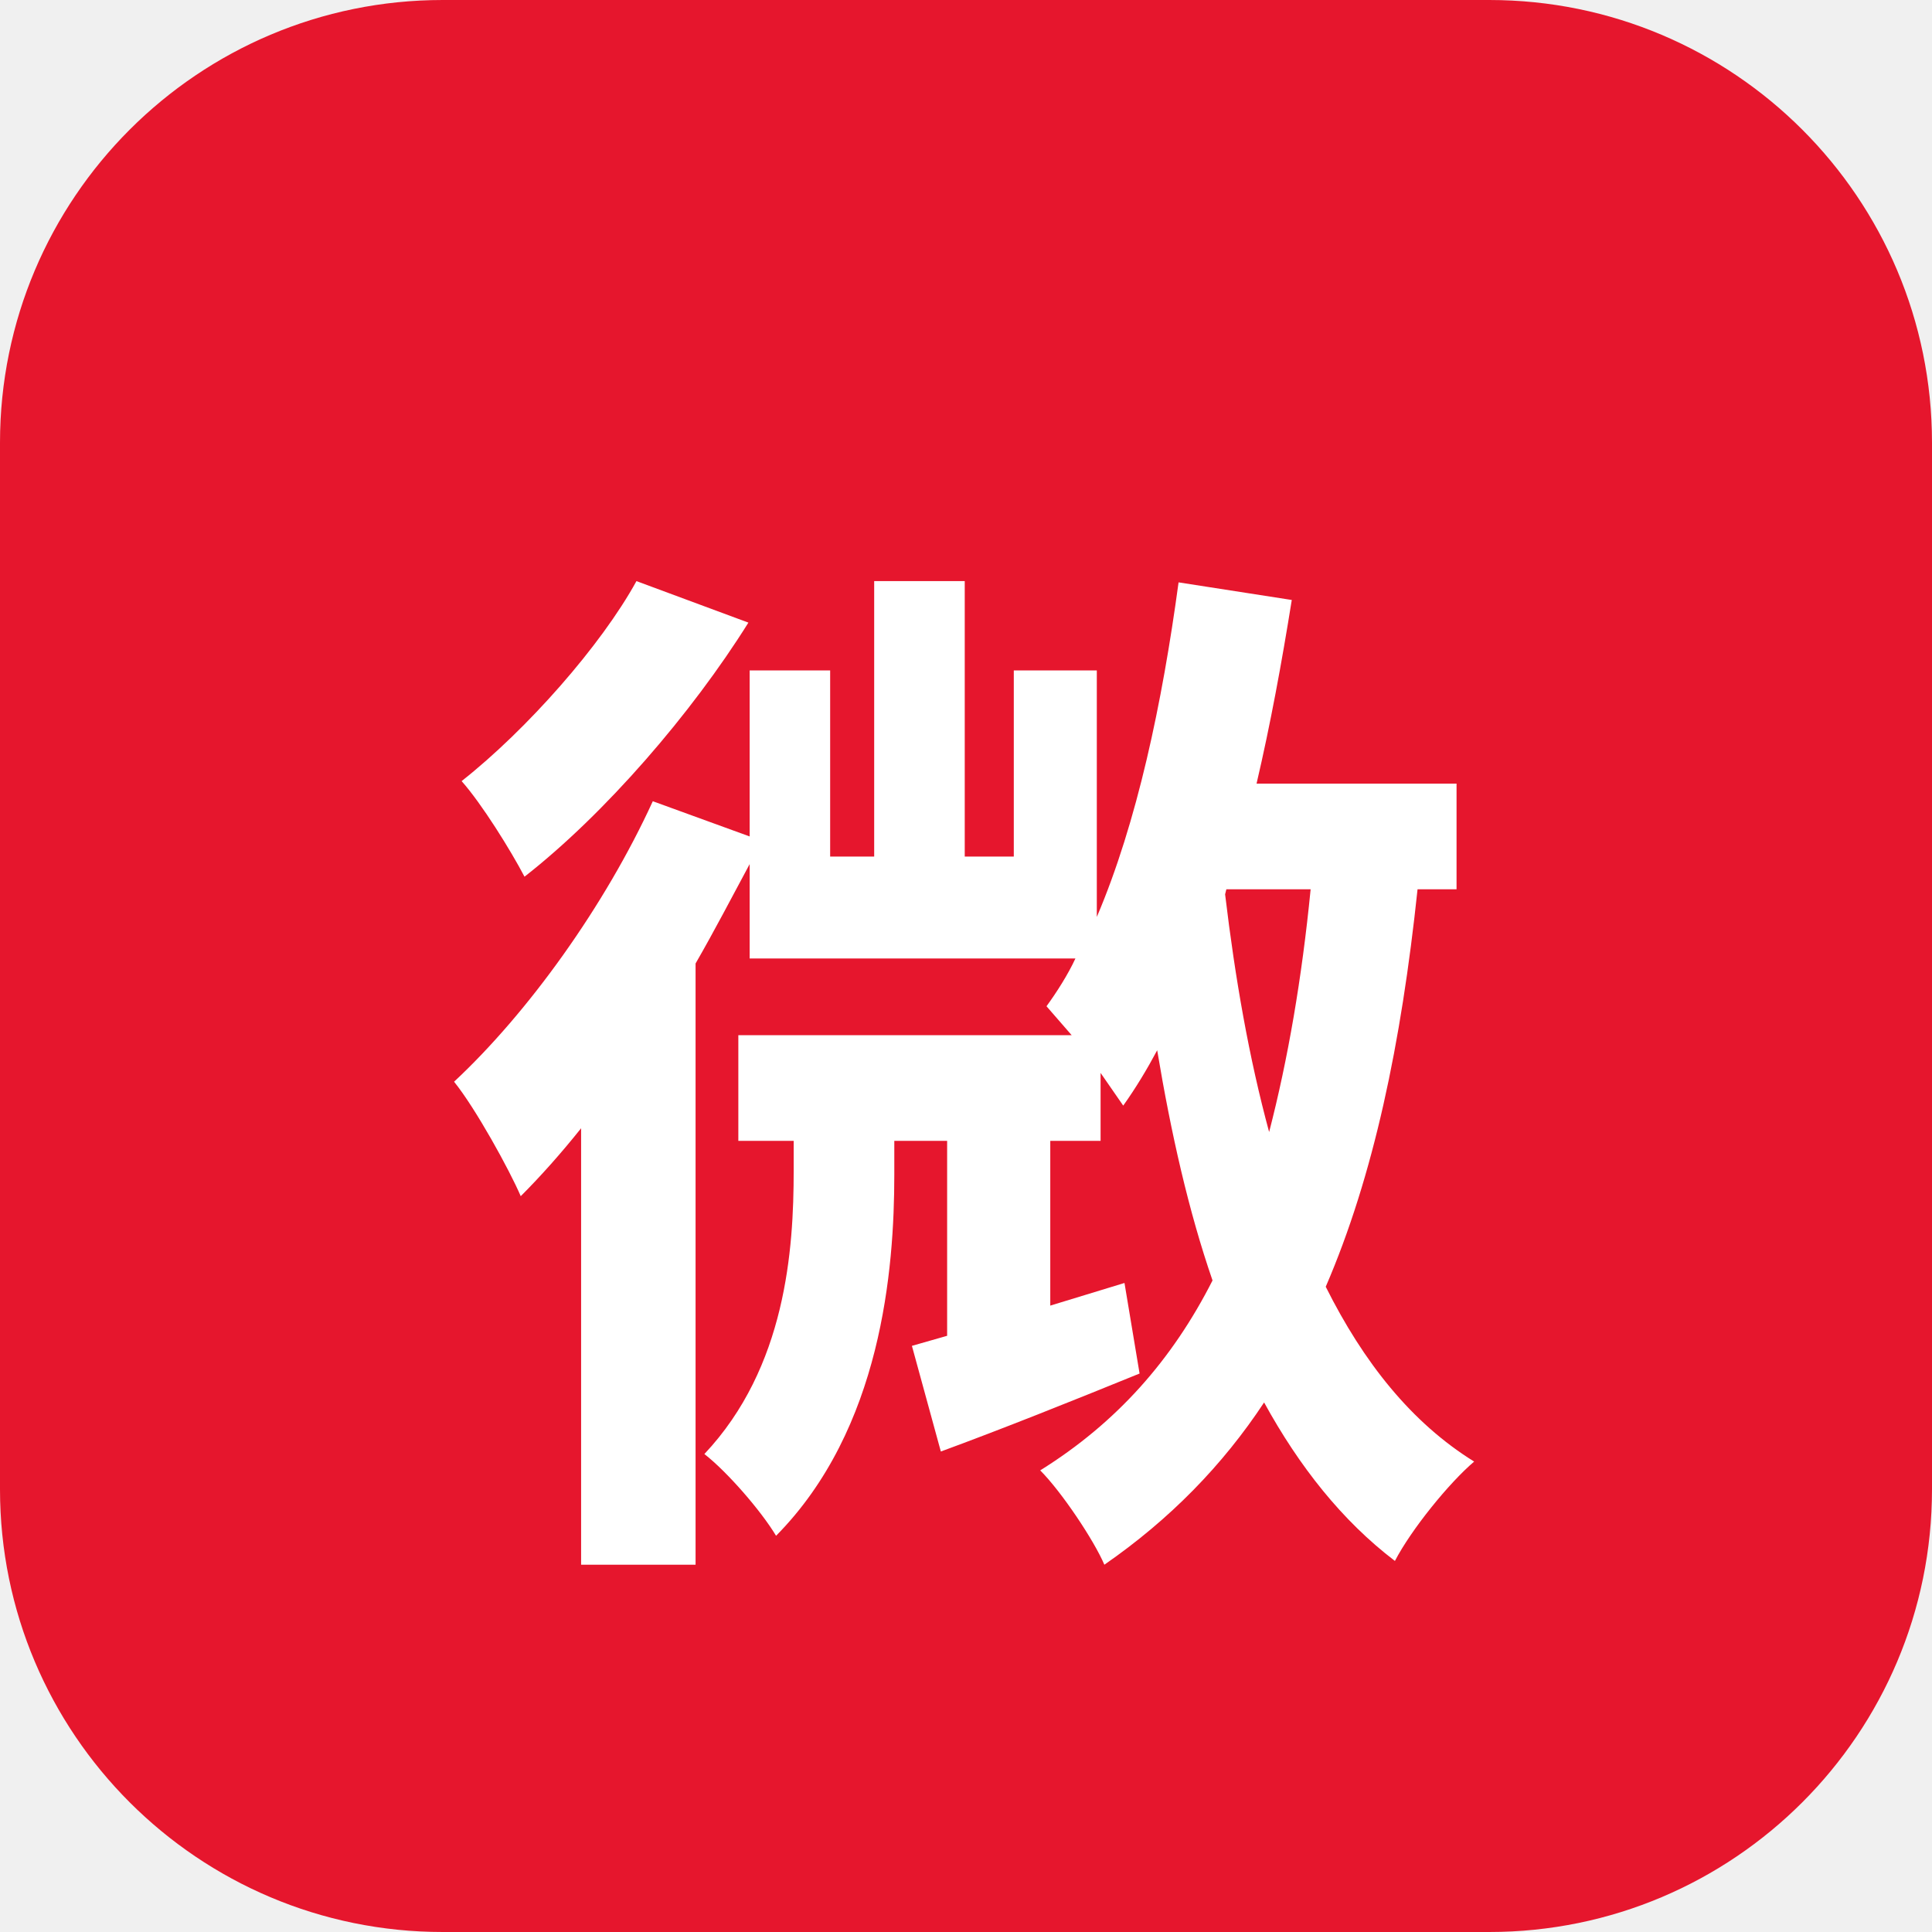
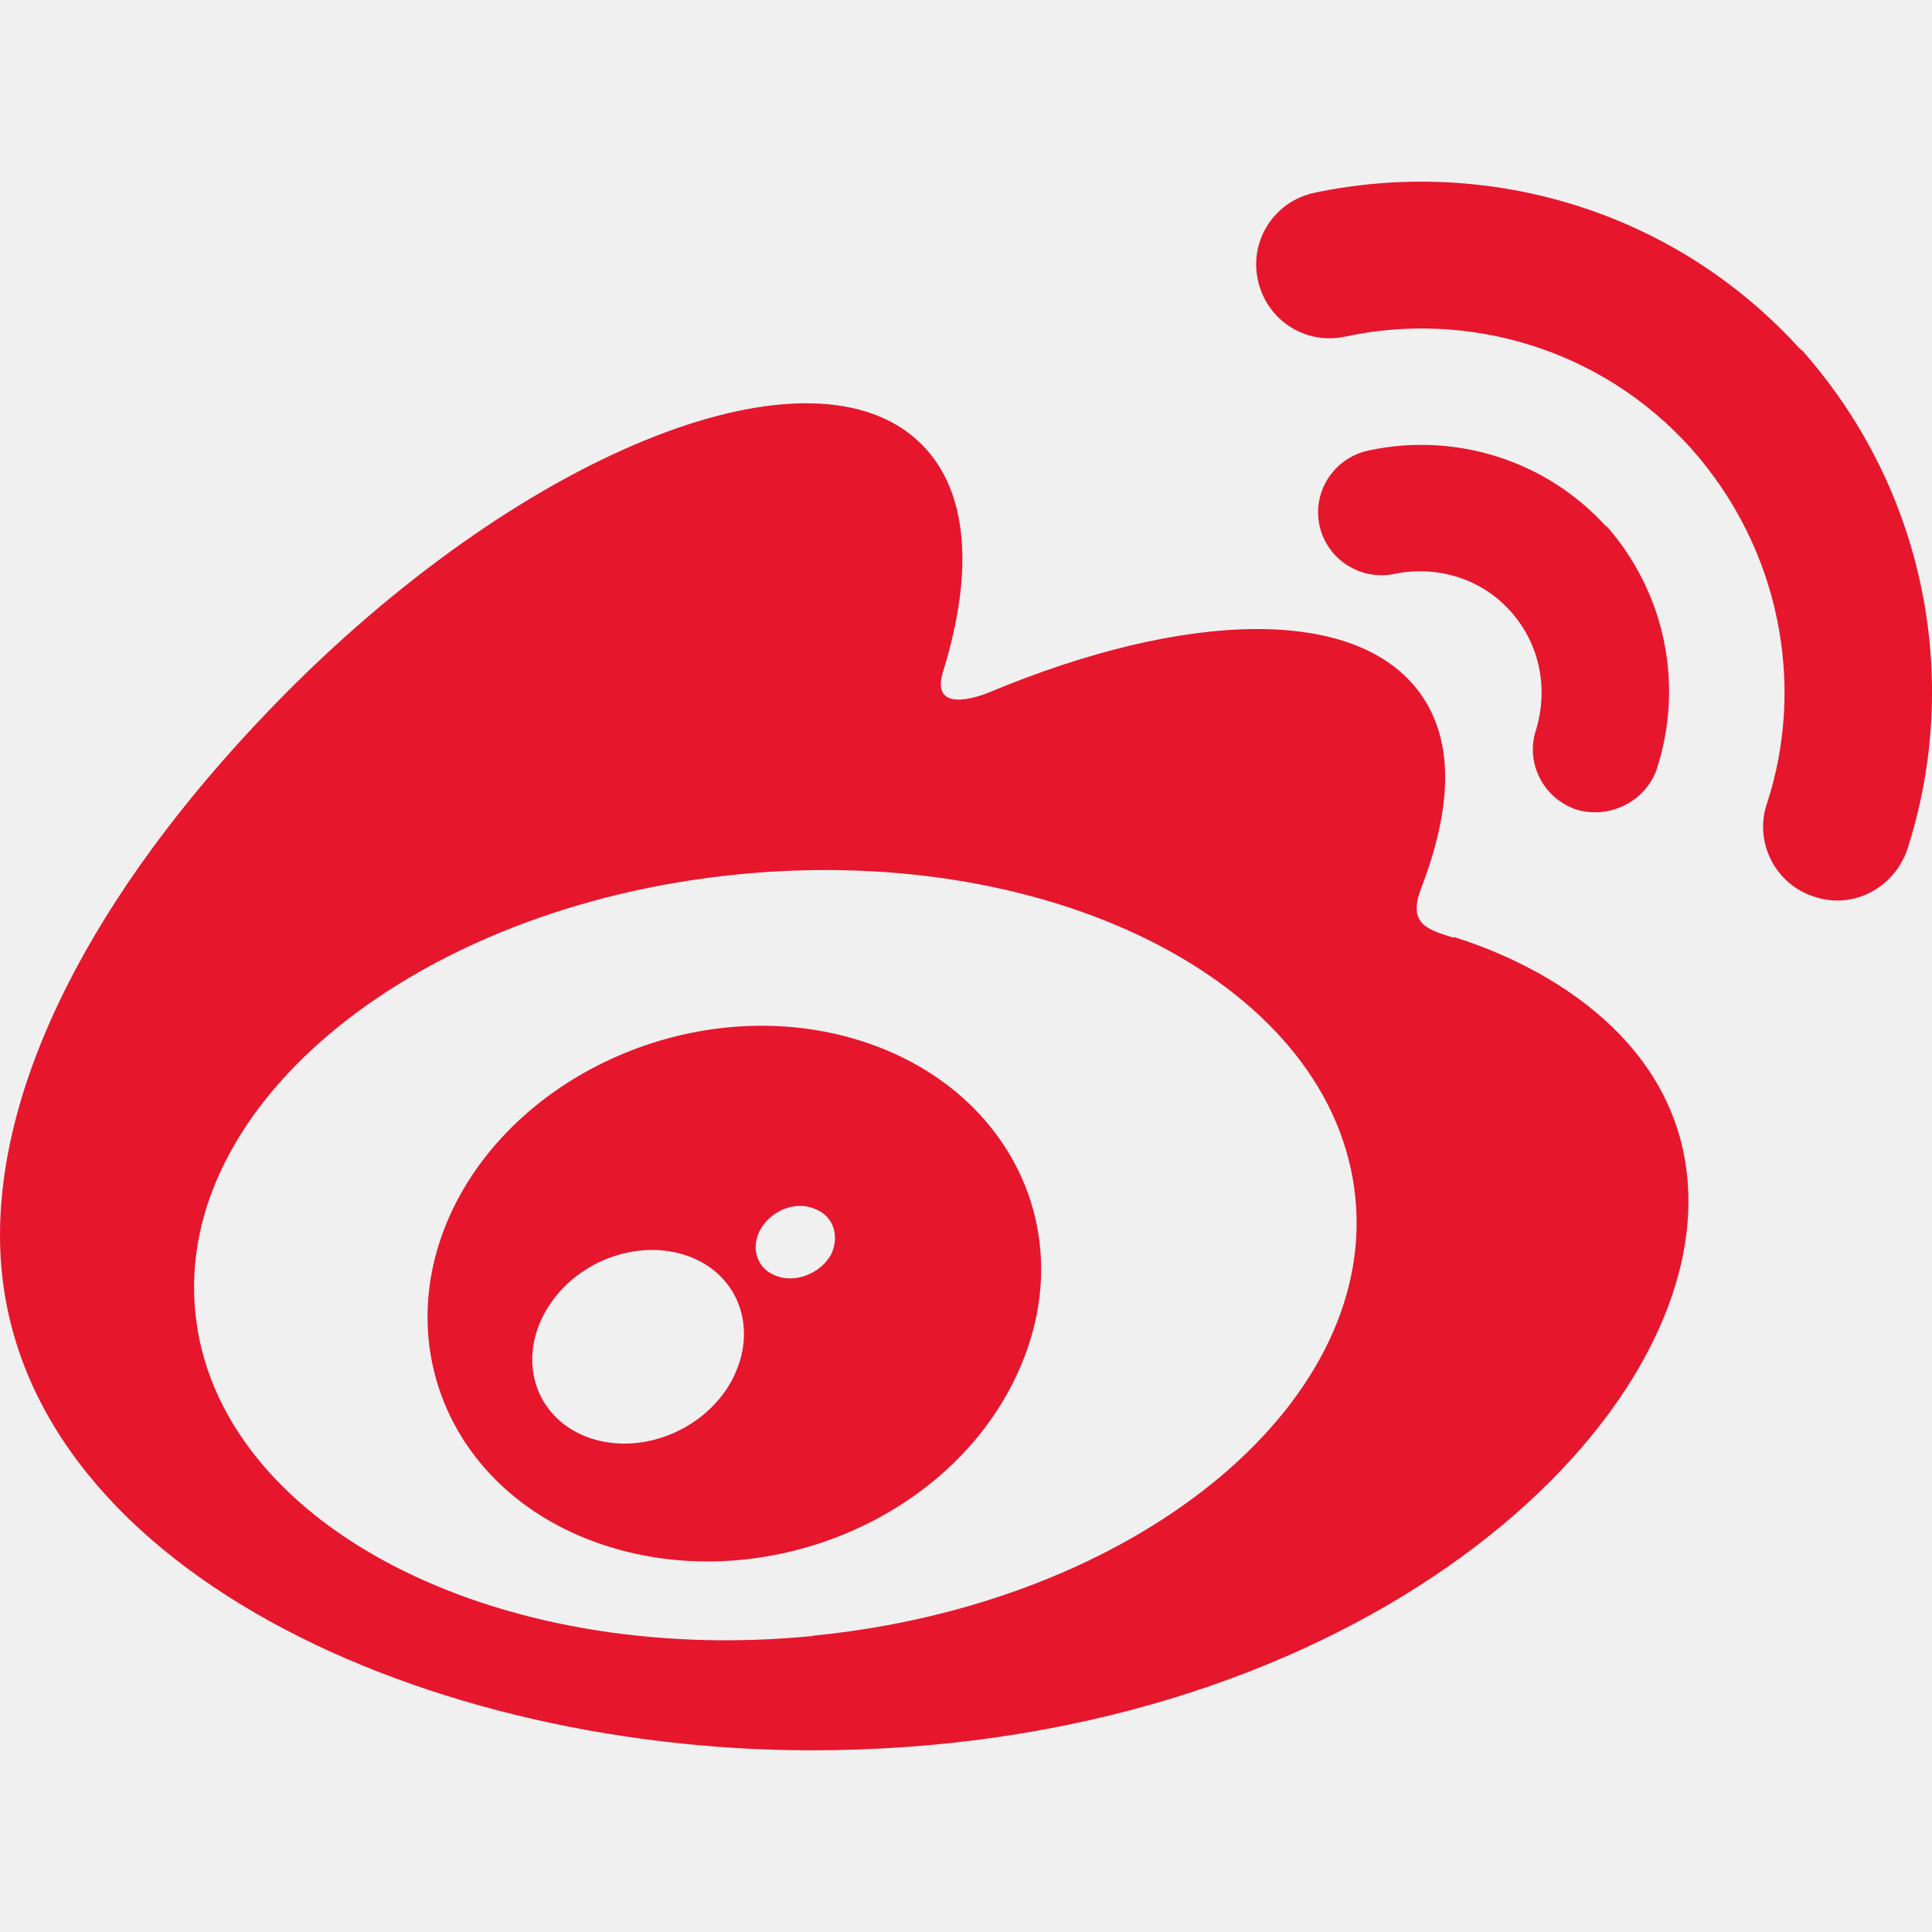
<svg xmlns="http://www.w3.org/2000/svg" viewBox="0 0 24 24" role="img" aria-label="Weibo">
-   <rect width="24" height="24" rx="5.5" fill="#E6162D" />
-   <text x="12" y="12.6" fill="#fff" font-family="ui-sans-serif,system-ui,'PingFang SC','Hiragino Sans GB','Microsoft YaHei',Arial,sans-serif" font-size="13" font-weight="700" text-anchor="middle" dominant-baseline="central">微</text>
+   <path fill="#E6162D" d="M10.098 20.323c-3.977.391-7.414-1.406-7.672-4.02-.259-2.609 2.759-5.047 6.74-5.441 3.979-.394 7.413 1.404 7.671 4.018.259 2.6-2.759 5.049-6.737 5.439l-.002.004zM9.05 17.219c-.384.616-1.208.884-1.829.602-.612-.279-.793-.991-.406-1.593.379-.595 1.176-.861 1.793-.601.622.263.82.972.442 1.592zm1.27-1.627c-.141.237-.449.353-.689.253-.236-.09-.313-.361-.177-.586.138-.227.436-.346.672-.24.239.09.315.36.18.601l.014-.028zm.176-2.719c-1.893-.493-4.033.45-4.857 2.118-.836 1.704-.026 3.591 1.886 4.21 1.983.64 4.318-.341 5.132-2.179.8-1.793-.201-3.642-2.161-4.149zm7.563-1.224c-.346-.105-.57-.18-.405-.615.375-.977.42-1.804 0-2.404-.781-1.112-2.915-1.053-5.364-.03 0 0-.766.331-.571-.271.376-1.217.315-2.224-.27-2.809-1.338-1.337-4.869.045-7.888 3.08C1.309 10.87 0 13.273 0 15.348c0 3.981 5.099 6.395 10.086 6.395 6.536 0 10.888-3.801 10.888-6.82 0-1.822-1.547-2.854-2.915-3.284v.01zm1.908-5.092c-.766-.856-1.908-1.187-2.96-.962-.436.09-.706.511-.616.932.09.42.511.691.932.602.511-.105 1.067.044 1.442.465.376.421.466.977.316 1.473-.136.406.089.856.51.992.405.119.857-.105.992-.512.33-1.021.12-2.178-.646-3.035l.03.045zm2.418-2.195c-1.576-1.757-3.905-2.419-6.054-1.968-.496.104-.812.587-.706 1.081.104.496.586.813 1.082.707 1.532-.331 3.185.15 4.296 1.383 1.112 1.246 1.429 2.943.947 4.416-.165.48.106 1.007.586 1.157.479.165.991-.104 1.157-.586.675-2.088.241-4.478-1.338-6.235l.03.045z" />
</svg>
